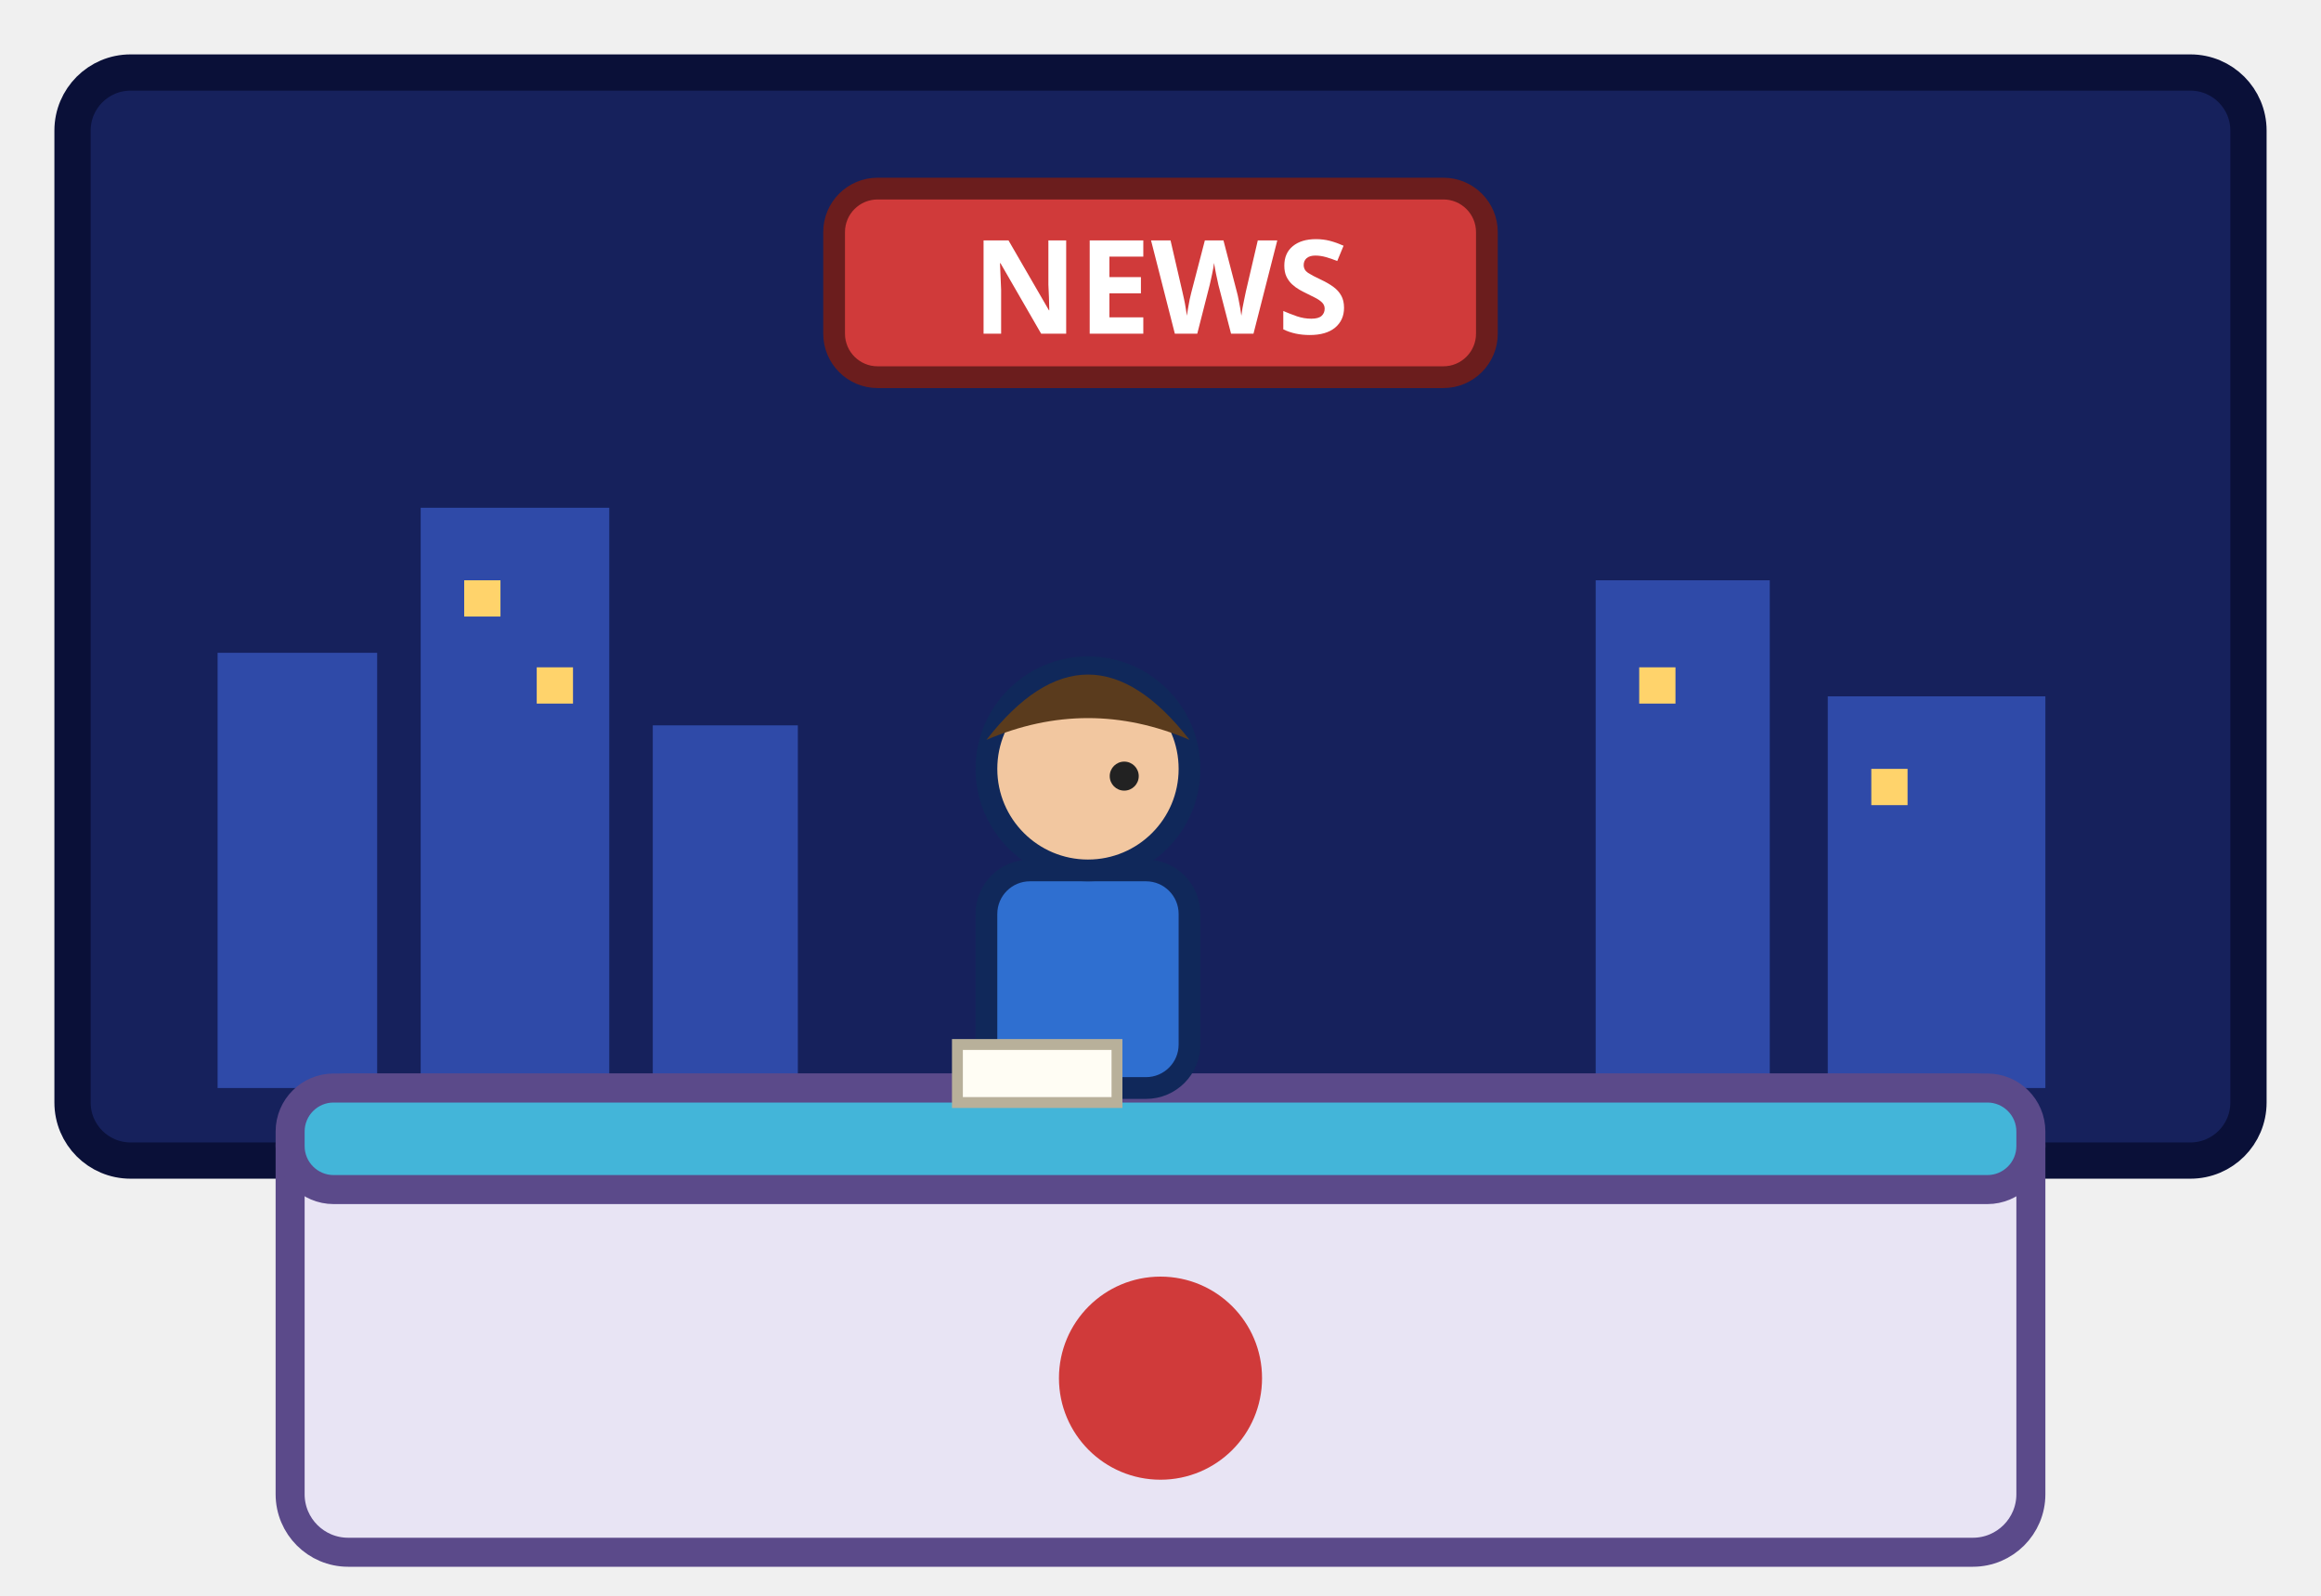
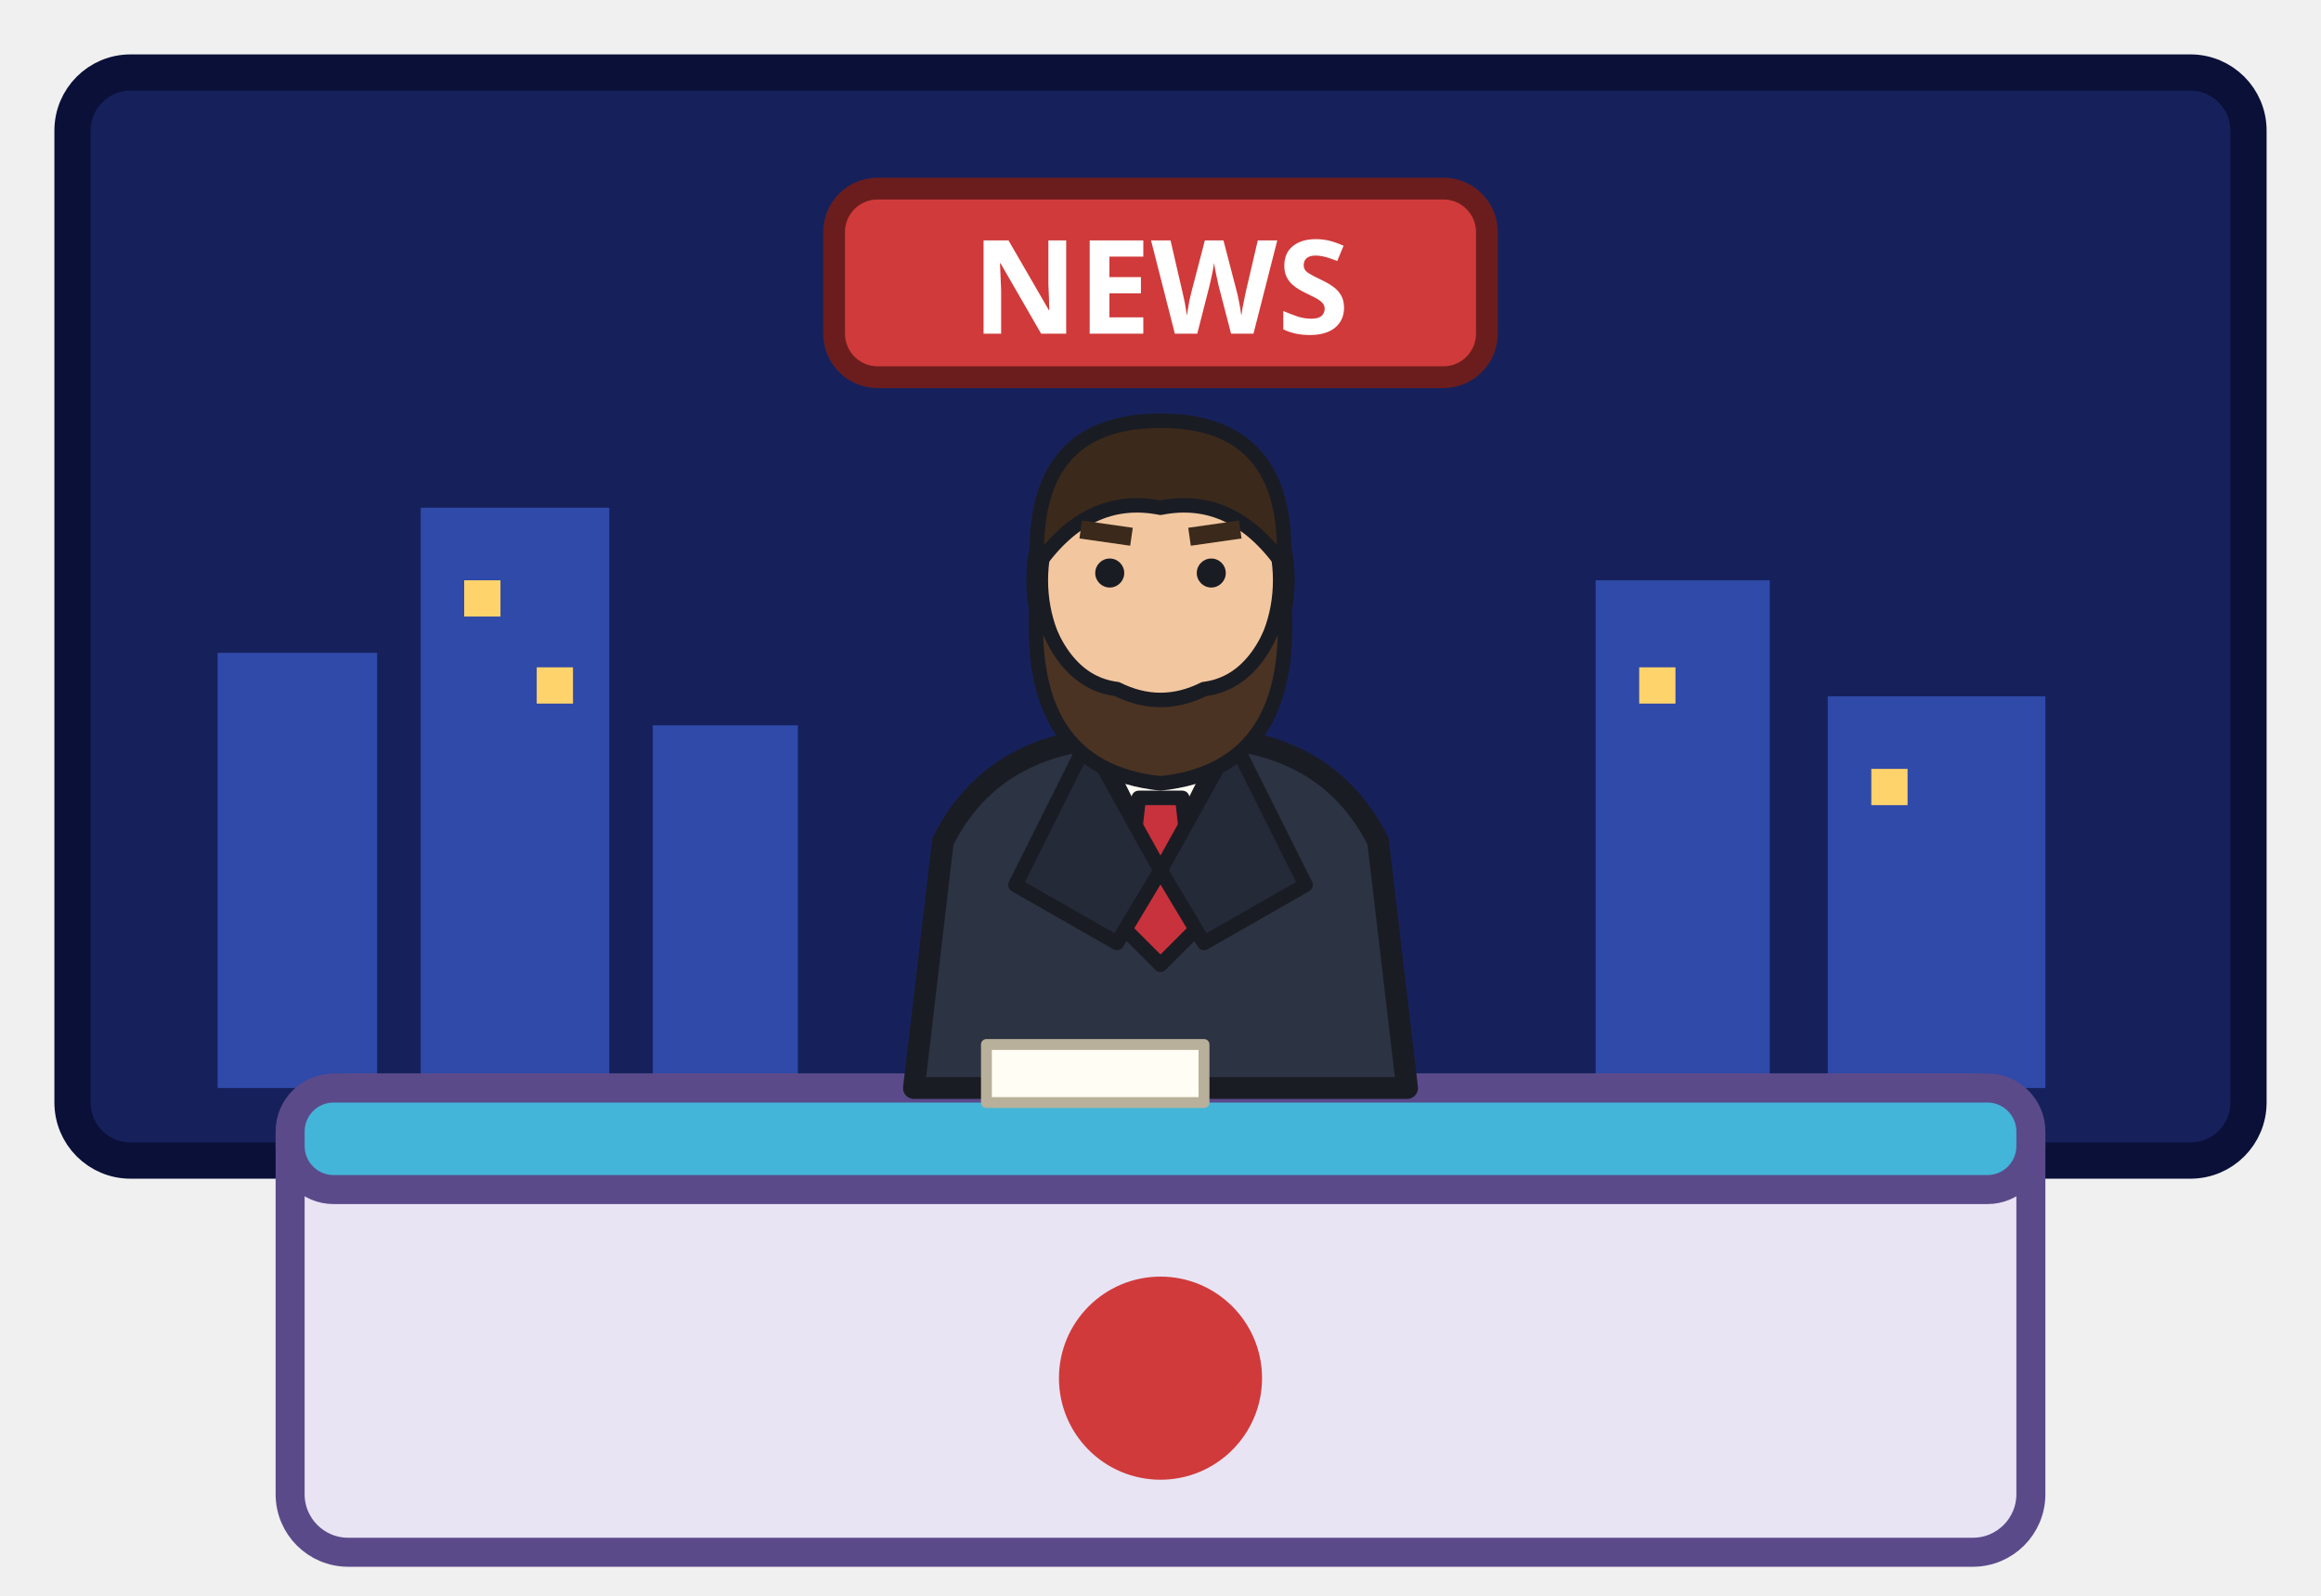
<svg xmlns="http://www.w3.org/2000/svg" width="320" height="220" viewBox="0 0 320 220">
  <rect x="10" y="10" width="300" height="150" rx="8" fill="#16215c" stroke="#0a1038" stroke-width="5" />
  <g fill="#2f4aa8">
    <rect x="30" y="90" width="22" height="60" />
    <rect x="58" y="70" width="26" height="80" />
    <rect x="90" y="100" width="20" height="50" />
    <rect x="220" y="80" width="24" height="70" />
    <rect x="252" y="96" width="30" height="54" />
  </g>
  <g fill="#ffd36b">
    <rect x="64" y="80" width="5" height="5" />
    <rect x="74" y="92" width="5" height="5" />
    <rect x="258" y="106" width="5" height="5" />
    <rect x="226" y="92" width="5" height="5" />
  </g>
  <rect x="115" y="26" width="90" height="26" rx="6" fill="#d03a3a" stroke="#6b1d1d" stroke-width="3" />
  <text x="160" y="46" text-anchor="middle" font-family="sans-serif" font-size="18" font-weight="bold" fill="#fff">NEWS</text>
  <rect x="40" y="150" width="240" height="64" rx="8" fill="#e8e4f4" stroke="#5b4a8a" stroke-width="4" />
  <rect x="40" y="150" width="240" height="14" rx="6" fill="#43b5d9" stroke="#5b4a8a" stroke-width="4" />
  <circle cx="160" cy="190" r="14" fill="#d03a3a" />
-   <g transform="translate(150 98)">
-     <rect x="-14" y="22" width="28" height="30" rx="6" fill="#2f6fd0" stroke="#10285a" stroke-width="3" />
-     <circle cx="0" cy="8" r="14" fill="#f2c7a0" stroke="#10285a" stroke-width="3" />
-     <path d="M-14 4 Q0 -14 14 4 Q0 -2 -14 4Z" fill="#5a3b1d" />
-     <circle cx="5" cy="9" r="2" fill="#222" />
-     <rect x="-18" y="46" width="22" height="8" fill="#fffdf4" stroke="#b8b09a" stroke-width="1.5" />
+   <g transform="translate(160 150)" stroke="#1a1c24" stroke-width="3" stroke-linejoin="round">
+     <path d="M-34 0 L-30 -34 Q-24 -46 -10 -48 L10 -48 Q24 -46 30 -34 L34 0 Z" fill="#2c3342" />
+     <path d="M-9 -48 L0 -30 L9 -48 Z" fill="#fffdf4" stroke-width="2" />
+     <path d="M-3 -40 L3 -40 L5 -22 L0 -17 L-5 -22 Z" fill="#c8323c" stroke-width="2" />
+     <path d="M-10 -48 L-20 -28 L-6 -20 L0 -30 Z M10 -48 L20 -28 L6 -20 L0 -30 Z" fill="#242a38" stroke-width="2" />
+     <rect x="-6" y="-56" width="12" height="10" fill="#e6b88f" />
+     <ellipse cx="0" cy="-70" rx="17" ry="19" fill="#f2c7a0" />
+     <path d="M-17 -72 Q-18 -92 0 -92 Q18 -92 17 -72 Q10 -82 0 -80 Q-10 -82 -17 -72 Z" fill="#3b2a1b" stroke-width="2" />
+     <path d="M-17 -68 Q-19 -44 0 -42 Q19 -44 17 -68 Q14 -56 6 -55 Q0 -52 -6 -55 Q-14 -56 -17 -68 Z" fill="#4a3322" stroke-width="2" />
+     <path d="M-5 -58 Q0 -55 5 -58" fill="none" stroke="#f2c7a0" stroke-width="2.5" />
+     <circle cx="-7" cy="-71" r="2" fill="#1a1c24" stroke="none" />
+     <circle cx="7" cy="-71" r="2" fill="#1a1c24" stroke="none" />
+     <path d="M-11 -77 L-4 -76 M11 -77 L4 -76" stroke="#3b2a1b" stroke-width="2.5" fill="none" />
+     <rect x="-24" y="-6" width="30" height="8" fill="#fffdf4" stroke="#b8b09a" stroke-width="1.5" />
  </g>
</svg>
